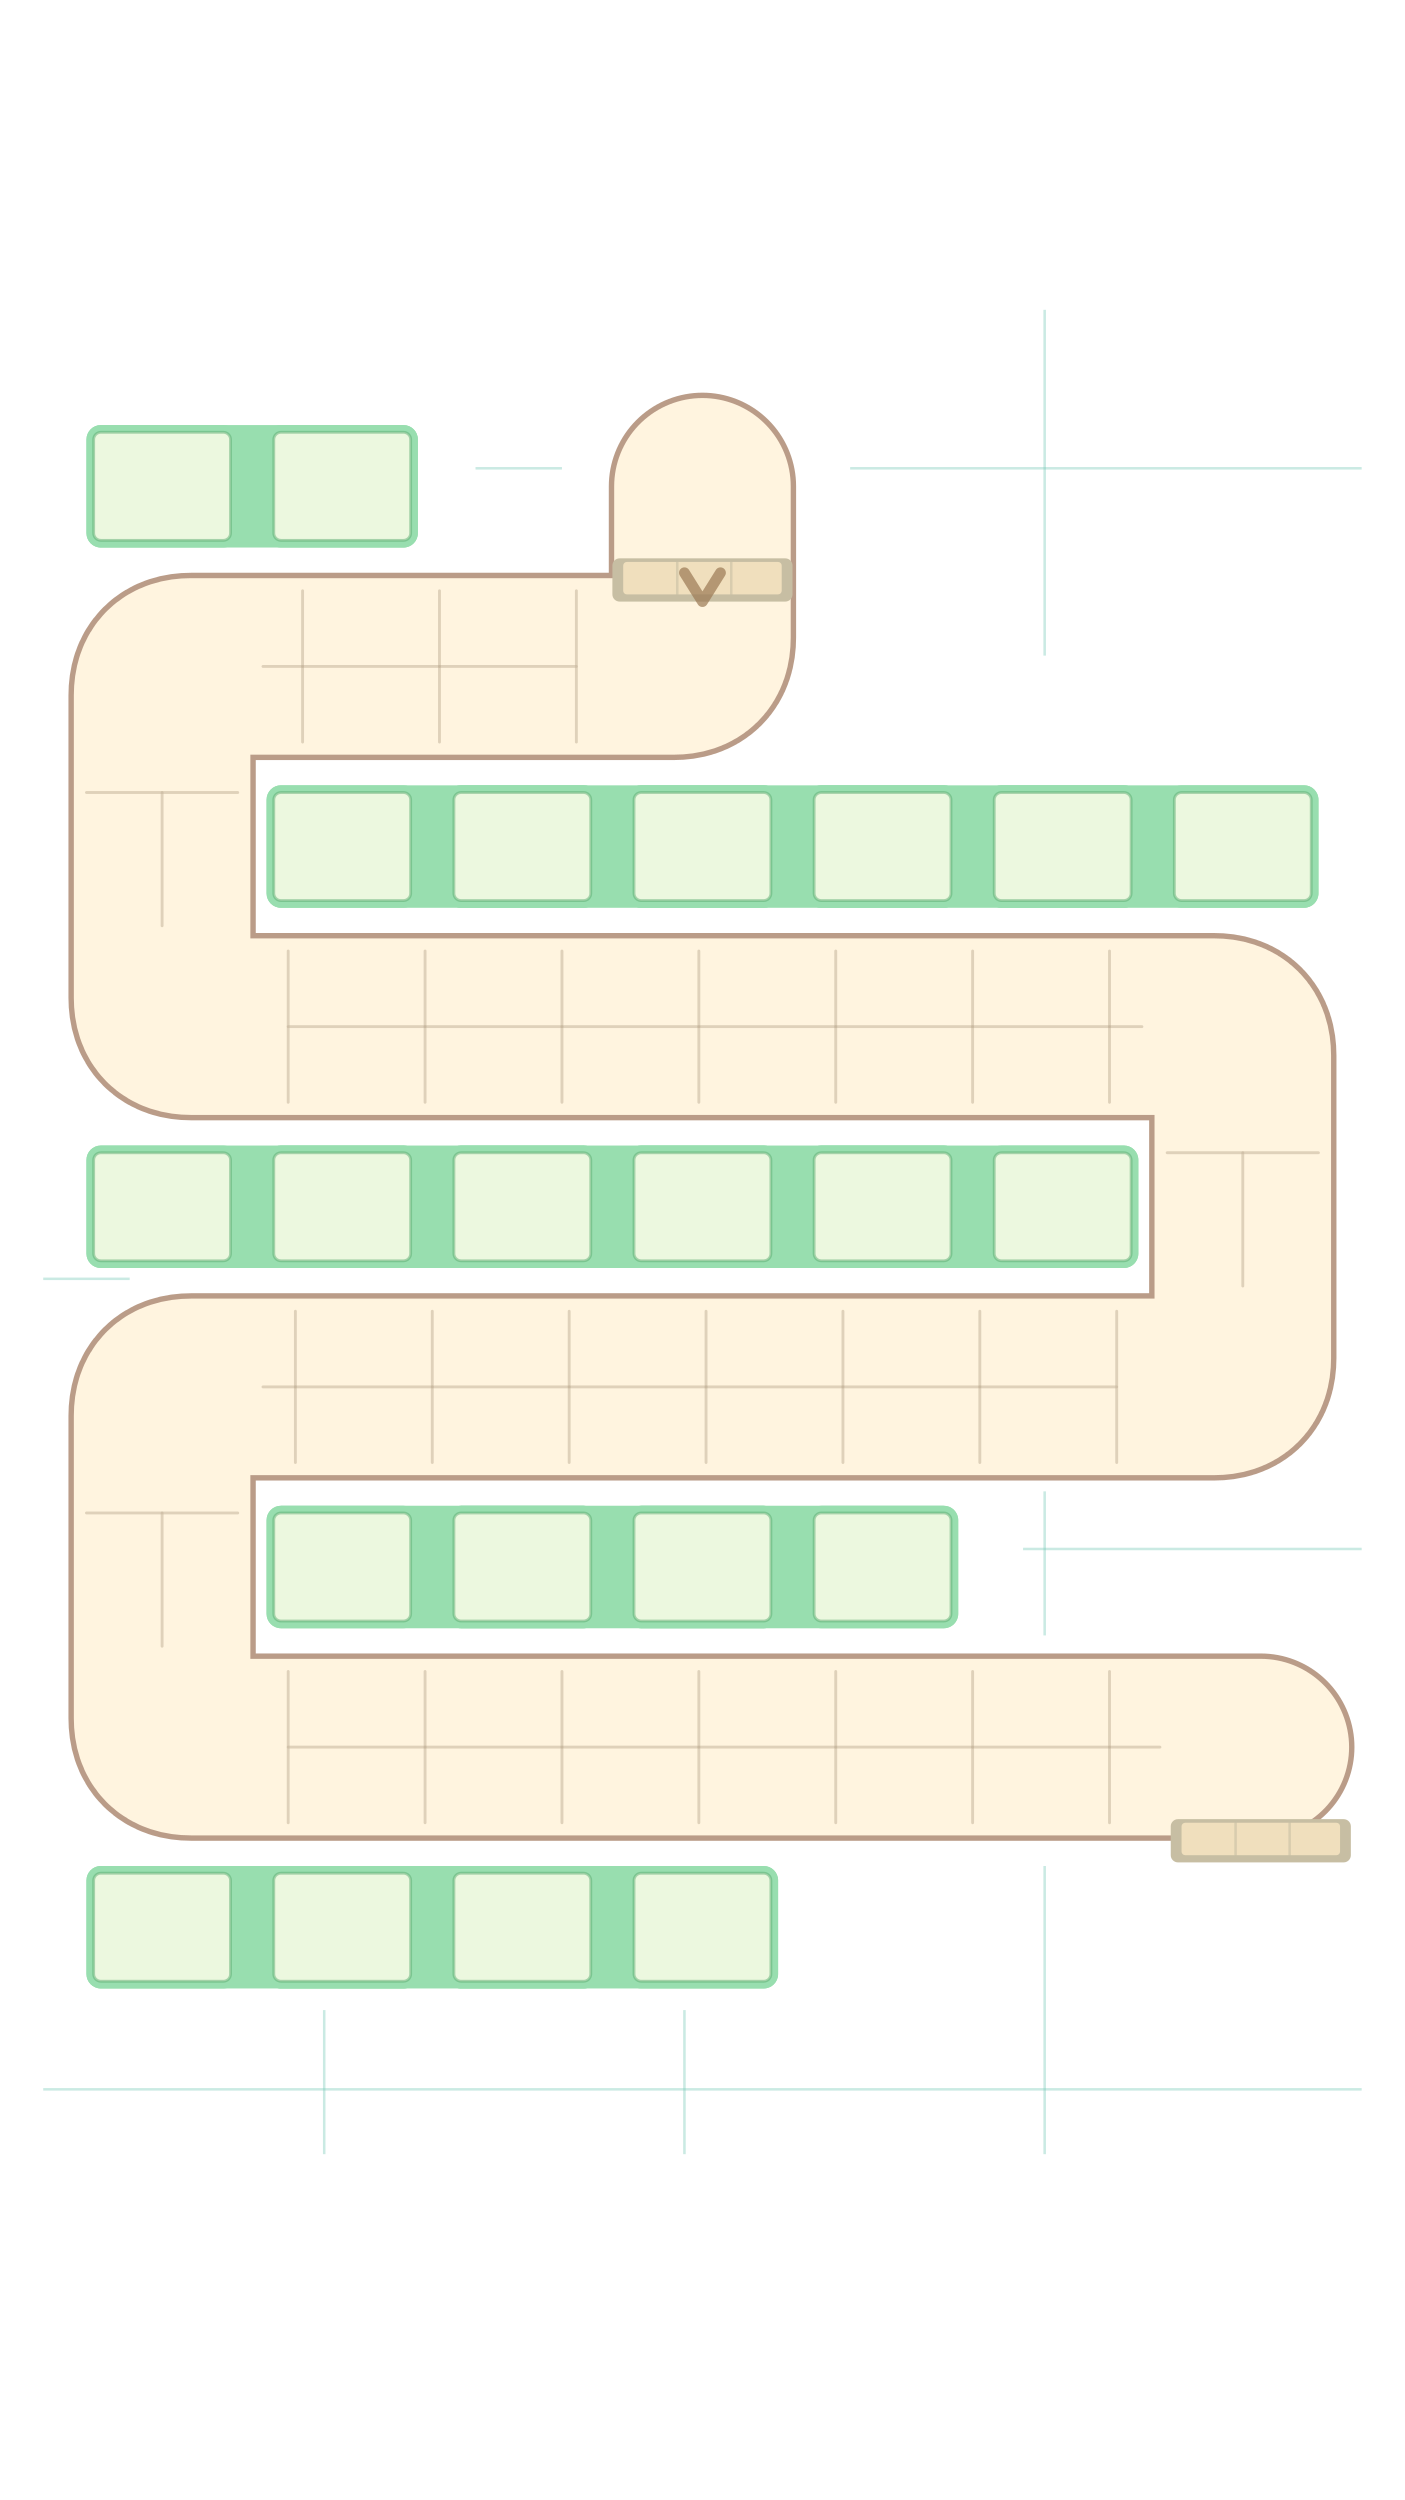
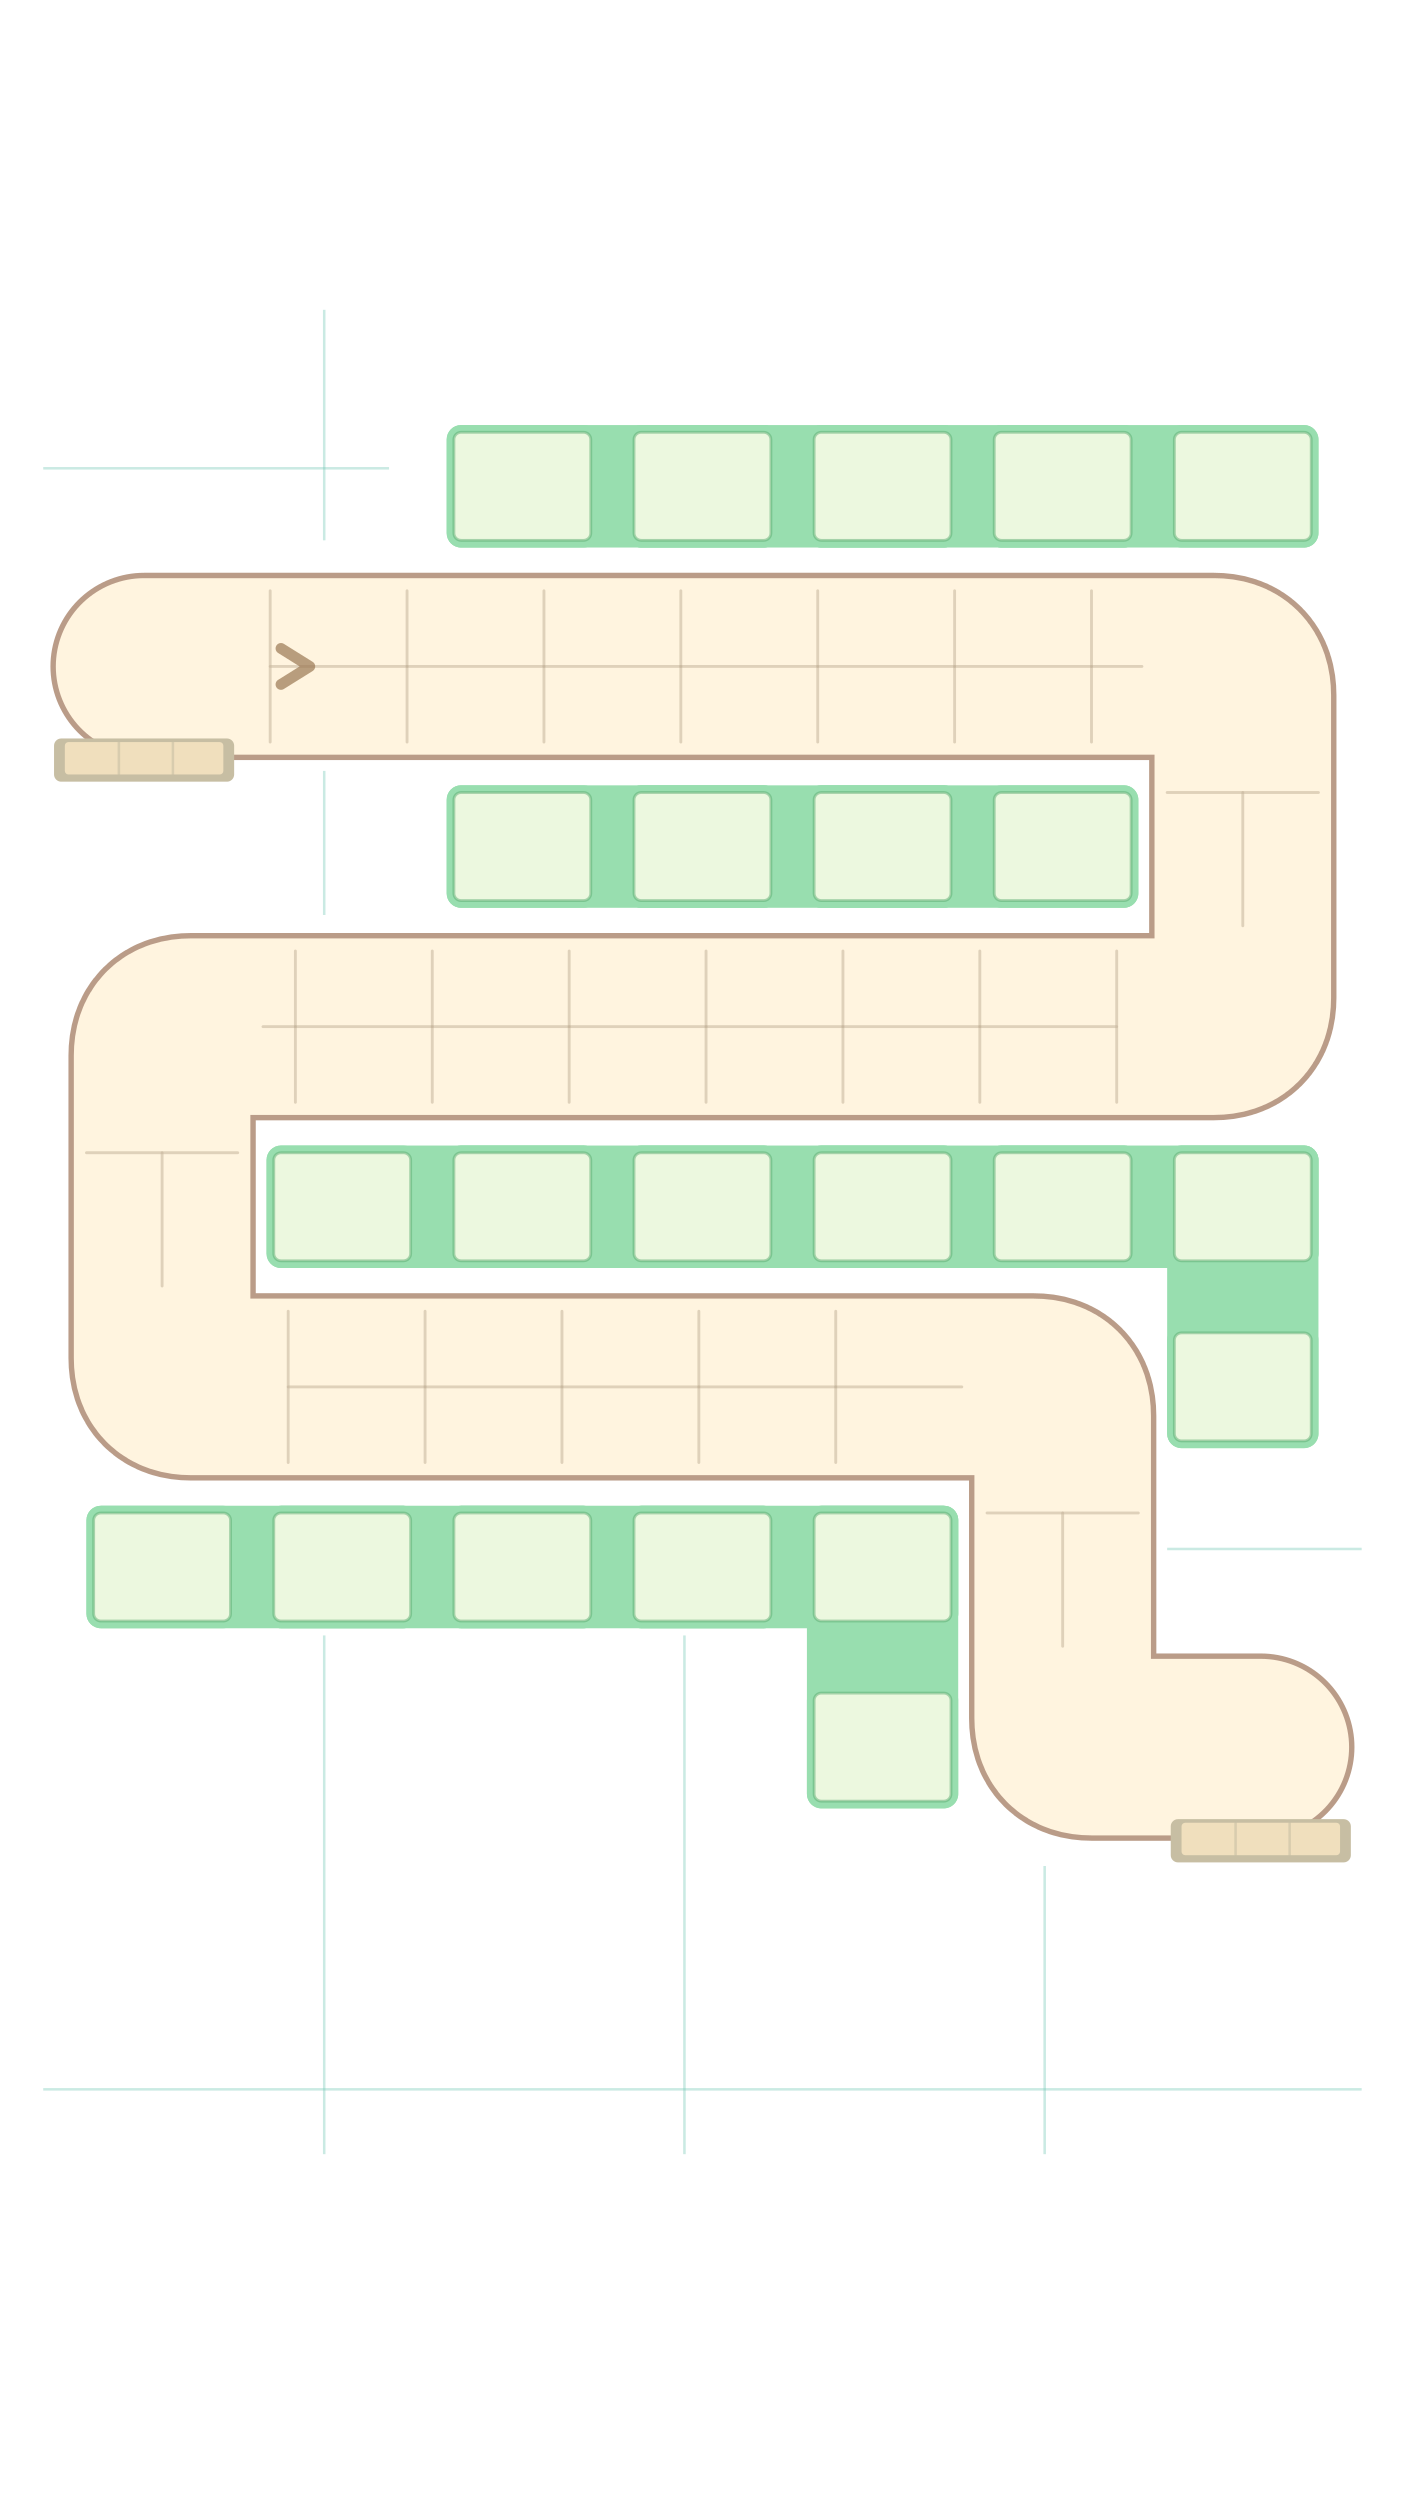
<svg xmlns="http://www.w3.org/2000/svg" width="780" height="1388" viewBox="0 0 390 694">
-   <path d="M132 130 L156 130 " fill="none" stroke="rgba(114,199,181,0.373)" stroke-width="0.7" stroke-linecap="butt" stroke-linejoin="miter" />
-   <path d="M236 130 L378 130 " fill="none" stroke="rgba(114,199,181,0.373)" stroke-width="0.7" stroke-linecap="butt" stroke-linejoin="miter" />
-   <path d="M12 355 L36 355 " fill="none" stroke="rgba(114,199,181,0.373)" stroke-width="0.7" stroke-linecap="butt" stroke-linejoin="miter" />
-   <path d="M284 430 L378 430 " fill="none" stroke="rgba(114,199,181,0.373)" stroke-width="0.7" stroke-linecap="butt" stroke-linejoin="miter" />
+   <path d="M12 130 L108 130 " fill="none" stroke="rgba(114,199,181,0.373)" stroke-width="0.7" stroke-linecap="butt" stroke-linejoin="miter" />
+   <path d="M324 430 L378 430 " fill="none" stroke="rgba(114,199,181,0.373)" stroke-width="0.7" stroke-linecap="butt" stroke-linejoin="miter" />
  <path d="M12 580 L378 580 " fill="none" stroke="rgba(114,199,181,0.373)" stroke-width="0.7" stroke-linecap="butt" stroke-linejoin="miter" />
-   <path d="M90 558 L90 598 " fill="none" stroke="rgba(114,199,181,0.373)" stroke-width="0.7" stroke-linecap="butt" stroke-linejoin="miter" />
-   <path d="M190 558 L190 598 " fill="none" stroke="rgba(114,199,181,0.373)" stroke-width="0.7" stroke-linecap="butt" stroke-linejoin="miter" />
-   <path d="M290 86 L290 182 " fill="none" stroke="rgba(114,199,181,0.373)" stroke-width="0.7" stroke-linecap="butt" stroke-linejoin="miter" />
-   <path d="M290 414 L290 454 " fill="none" stroke="rgba(114,199,181,0.373)" stroke-width="0.7" stroke-linecap="butt" stroke-linejoin="miter" />
+   <path d="M90 86 L90 150 " fill="none" stroke="rgba(114,199,181,0.373)" stroke-width="0.7" stroke-linecap="butt" stroke-linejoin="miter" />
+   <path d="M90 214 L90 254 " fill="none" stroke="rgba(114,199,181,0.373)" stroke-width="0.7" stroke-linecap="butt" stroke-linejoin="miter" />
+   <path d="M90 454 L90 598 " fill="none" stroke="rgba(114,199,181,0.373)" stroke-width="0.7" stroke-linecap="butt" stroke-linejoin="miter" />
+   <path d="M190 454 L190 598 " fill="none" stroke="rgba(114,199,181,0.373)" stroke-width="0.7" stroke-linecap="butt" stroke-linejoin="miter" />
  <path d="M290 518 L290 598 " fill="none" stroke="rgba(114,199,181,0.373)" stroke-width="0.7" stroke-linecap="butt" stroke-linejoin="miter" />
-   <path d="M195 135 L195 177 Q195 185 187 185 L53 185 Q45 185 45 193 L45 277 Q45 285 53 285 L337 285 Q345 285 345 293 L345 377 Q345 385 337 385 L53 385 Q45 385 45 393 L45 477 Q45 485 53 485 L350 485 " fill="none" stroke="rgba(186,156,136,1)" stroke-width="52" stroke-linecap="round" stroke-linejoin="round" />
-   <path d="M195 135 L195 177 Q195 185 187 185 L53 185 Q45 185 45 193 L45 277 Q45 285 53 285 L337 285 Q345 285 345 293 L345 377 Q345 385 337 385 L53 385 Q45 385 45 393 L45 477 Q45 485 53 485 L350 485 " fill="none" stroke="rgba(255,244,223,1)" stroke-width="49" stroke-linecap="round" stroke-linejoin="round" />
-   <path d="M160 164 L160 206 " fill="none" stroke="rgba(196,181,155,0.549)" stroke-width="0.8" stroke-linecap="round" stroke-linejoin="round" />
-   <path d="M160 185 L122 185 " fill="none" stroke="rgba(196,181,155,0.549)" stroke-width="0.8" stroke-linecap="round" stroke-linejoin="round" />
-   <path d="M122 164 L122 206 " fill="none" stroke="rgba(196,181,155,0.549)" stroke-width="0.8" stroke-linecap="round" stroke-linejoin="round" />
-   <path d="M122 185 L84 185 " fill="none" stroke="rgba(196,181,155,0.549)" stroke-width="0.8" stroke-linecap="round" stroke-linejoin="round" />
-   <path d="M84 164 L84 206 " fill="none" stroke="rgba(196,181,155,0.549)" stroke-width="0.8" stroke-linecap="round" stroke-linejoin="round" />
-   <path d="M84 185 L73 185 " fill="none" stroke="rgba(196,181,155,0.549)" stroke-width="0.8" stroke-linecap="round" stroke-linejoin="round" />
-   <path d="M24 220 L66 220 " fill="none" stroke="rgba(196,181,155,0.549)" stroke-width="0.8" stroke-linecap="round" stroke-linejoin="round" />
-   <path d="M45 220 L45 257 " fill="none" stroke="rgba(196,181,155,0.549)" stroke-width="0.8" stroke-linecap="round" stroke-linejoin="round" />
-   <path d="M80 306 L80 264 " fill="none" stroke="rgba(196,181,155,0.549)" stroke-width="0.8" stroke-linecap="round" stroke-linejoin="round" />
-   <path d="M80 285 L118 285 " fill="none" stroke="rgba(196,181,155,0.549)" stroke-width="0.8" stroke-linecap="round" stroke-linejoin="round" />
-   <path d="M118 306 L118 264 " fill="none" stroke="rgba(196,181,155,0.549)" stroke-width="0.8" stroke-linecap="round" stroke-linejoin="round" />
-   <path d="M118 285 L156 285 " fill="none" stroke="rgba(196,181,155,0.549)" stroke-width="0.8" stroke-linecap="round" stroke-linejoin="round" />
-   <path d="M156 306 L156 264 " fill="none" stroke="rgba(196,181,155,0.549)" stroke-width="0.8" stroke-linecap="round" stroke-linejoin="round" />
-   <path d="M156 285 L194 285 " fill="none" stroke="rgba(196,181,155,0.549)" stroke-width="0.8" stroke-linecap="round" stroke-linejoin="round" />
-   <path d="M194 306 L194 264 " fill="none" stroke="rgba(196,181,155,0.549)" stroke-width="0.8" stroke-linecap="round" stroke-linejoin="round" />
-   <path d="M194 285 L232 285 " fill="none" stroke="rgba(196,181,155,0.549)" stroke-width="0.8" stroke-linecap="round" stroke-linejoin="round" />
-   <path d="M232 306 L232 264 " fill="none" stroke="rgba(196,181,155,0.549)" stroke-width="0.8" stroke-linecap="round" stroke-linejoin="round" />
-   <path d="M232 285 L270 285 " fill="none" stroke="rgba(196,181,155,0.549)" stroke-width="0.8" stroke-linecap="round" stroke-linejoin="round" />
-   <path d="M270 306 L270 264 " fill="none" stroke="rgba(196,181,155,0.549)" stroke-width="0.8" stroke-linecap="round" stroke-linejoin="round" />
-   <path d="M270 285 L308 285 " fill="none" stroke="rgba(196,181,155,0.549)" stroke-width="0.8" stroke-linecap="round" stroke-linejoin="round" />
-   <path d="M308 306 L308 264 " fill="none" stroke="rgba(196,181,155,0.549)" stroke-width="0.8" stroke-linecap="round" stroke-linejoin="round" />
-   <path d="M308 285 L317 285 " fill="none" stroke="rgba(196,181,155,0.549)" stroke-width="0.8" stroke-linecap="round" stroke-linejoin="round" />
-   <path d="M324 320 L366 320 " fill="none" stroke="rgba(196,181,155,0.549)" stroke-width="0.8" stroke-linecap="round" stroke-linejoin="round" />
-   <path d="M345 320 L345 357 " fill="none" stroke="rgba(196,181,155,0.549)" stroke-width="0.8" stroke-linecap="round" stroke-linejoin="round" />
-   <path d="M310 364 L310 406 " fill="none" stroke="rgba(196,181,155,0.549)" stroke-width="0.8" stroke-linecap="round" stroke-linejoin="round" />
-   <path d="M310 385 L272 385 " fill="none" stroke="rgba(196,181,155,0.549)" stroke-width="0.8" stroke-linecap="round" stroke-linejoin="round" />
-   <path d="M272 364 L272 406 " fill="none" stroke="rgba(196,181,155,0.549)" stroke-width="0.8" stroke-linecap="round" stroke-linejoin="round" />
-   <path d="M272 385 L234 385 " fill="none" stroke="rgba(196,181,155,0.549)" stroke-width="0.8" stroke-linecap="round" stroke-linejoin="round" />
-   <path d="M234 364 L234 406 " fill="none" stroke="rgba(196,181,155,0.549)" stroke-width="0.8" stroke-linecap="round" stroke-linejoin="round" />
-   <path d="M234 385 L196 385 " fill="none" stroke="rgba(196,181,155,0.549)" stroke-width="0.8" stroke-linecap="round" stroke-linejoin="round" />
-   <path d="M196 364 L196 406 " fill="none" stroke="rgba(196,181,155,0.549)" stroke-width="0.8" stroke-linecap="round" stroke-linejoin="round" />
-   <path d="M196 385 L158 385 " fill="none" stroke="rgba(196,181,155,0.549)" stroke-width="0.8" stroke-linecap="round" stroke-linejoin="round" />
-   <path d="M158 364 L158 406 " fill="none" stroke="rgba(196,181,155,0.549)" stroke-width="0.8" stroke-linecap="round" stroke-linejoin="round" />
-   <path d="M158 385 L120 385 " fill="none" stroke="rgba(196,181,155,0.549)" stroke-width="0.8" stroke-linecap="round" stroke-linejoin="round" />
-   <path d="M120 364 L120 406 " fill="none" stroke="rgba(196,181,155,0.549)" stroke-width="0.8" stroke-linecap="round" stroke-linejoin="round" />
-   <path d="M120 385 L82 385 " fill="none" stroke="rgba(196,181,155,0.549)" stroke-width="0.8" stroke-linecap="round" stroke-linejoin="round" />
-   <path d="M82 364 L82 406 " fill="none" stroke="rgba(196,181,155,0.549)" stroke-width="0.8" stroke-linecap="round" stroke-linejoin="round" />
-   <path d="M82 385 L73 385 " fill="none" stroke="rgba(196,181,155,0.549)" stroke-width="0.8" stroke-linecap="round" stroke-linejoin="round" />
-   <path d="M24 420 L66 420 " fill="none" stroke="rgba(196,181,155,0.549)" stroke-width="0.8" stroke-linecap="round" stroke-linejoin="round" />
-   <path d="M45 420 L45 457 " fill="none" stroke="rgba(196,181,155,0.549)" stroke-width="0.8" stroke-linecap="round" stroke-linejoin="round" />
-   <path d="M80 506 L80 464 " fill="none" stroke="rgba(196,181,155,0.549)" stroke-width="0.8" stroke-linecap="round" stroke-linejoin="round" />
-   <path d="M80 485 L118 485 " fill="none" stroke="rgba(196,181,155,0.549)" stroke-width="0.8" stroke-linecap="round" stroke-linejoin="round" />
-   <path d="M118 506 L118 464 " fill="none" stroke="rgba(196,181,155,0.549)" stroke-width="0.8" stroke-linecap="round" stroke-linejoin="round" />
-   <path d="M118 485 L156 485 " fill="none" stroke="rgba(196,181,155,0.549)" stroke-width="0.8" stroke-linecap="round" stroke-linejoin="round" />
-   <path d="M156 506 L156 464 " fill="none" stroke="rgba(196,181,155,0.549)" stroke-width="0.8" stroke-linecap="round" stroke-linejoin="round" />
-   <path d="M156 485 L194 485 " fill="none" stroke="rgba(196,181,155,0.549)" stroke-width="0.8" stroke-linecap="round" stroke-linejoin="round" />
-   <path d="M194 506 L194 464 " fill="none" stroke="rgba(196,181,155,0.549)" stroke-width="0.8" stroke-linecap="round" stroke-linejoin="round" />
-   <path d="M194 485 L232 485 " fill="none" stroke="rgba(196,181,155,0.549)" stroke-width="0.8" stroke-linecap="round" stroke-linejoin="round" />
-   <path d="M232 506 L232 464 " fill="none" stroke="rgba(196,181,155,0.549)" stroke-width="0.8" stroke-linecap="round" stroke-linejoin="round" />
-   <path d="M232 485 L270 485 " fill="none" stroke="rgba(196,181,155,0.549)" stroke-width="0.8" stroke-linecap="round" stroke-linejoin="round" />
-   <path d="M270 506 L270 464 " fill="none" stroke="rgba(196,181,155,0.549)" stroke-width="0.8" stroke-linecap="round" stroke-linejoin="round" />
-   <path d="M270 485 L308 485 " fill="none" stroke="rgba(196,181,155,0.549)" stroke-width="0.8" stroke-linecap="round" stroke-linejoin="round" />
-   <path d="M308 506 L308 464 " fill="none" stroke="rgba(196,181,155,0.549)" stroke-width="0.8" stroke-linecap="round" stroke-linejoin="round" />
-   <path d="M308 485 L322 485 " fill="none" stroke="rgba(196,181,155,0.549)" stroke-width="0.8" stroke-linecap="round" stroke-linejoin="round" />
-   <rect x="74" y="218" width="92" height="34" rx="4" fill="rgba(152,222,175,1)" stroke="none" stroke-width="0.8" stroke-linecap="round" stroke-linejoin="round" />
+   <path d="M40 185 L337 185 Q345 185 345 193 L345 277 Q345 285 337 285 L53 285 Q45 285 45 293 L45 377 Q45 385 53 385 L287 385 Q295 385 295 393 L295 477 Q295 485 303 485 L350 485 " fill="none" stroke="rgba(186,156,136,1)" stroke-width="52" stroke-linecap="round" stroke-linejoin="round" />
+   <path d="M40 185 L337 185 Q345 185 345 193 L345 277 Q345 285 337 285 L53 285 Q45 285 45 293 L45 377 Q45 385 53 385 L287 385 Q295 385 295 393 L295 477 Q295 485 303 485 L350 485 " fill="none" stroke="rgba(255,244,223,1)" stroke-width="49" stroke-linecap="round" stroke-linejoin="round" />
+   <path d="M75 206 L75 164 " fill="none" stroke="rgba(196,181,155,0.549)" stroke-width="0.8" stroke-linecap="round" stroke-linejoin="round" />
+   <path d="M75 185 L113 185 " fill="none" stroke="rgba(196,181,155,0.549)" stroke-width="0.8" stroke-linecap="round" stroke-linejoin="round" />
+   <path d="M113 206 L113 164 " fill="none" stroke="rgba(196,181,155,0.549)" stroke-width="0.8" stroke-linecap="round" stroke-linejoin="round" />
+   <path d="M113 185 L151 185 " fill="none" stroke="rgba(196,181,155,0.549)" stroke-width="0.8" stroke-linecap="round" stroke-linejoin="round" />
+   <path d="M151 206 L151 164 " fill="none" stroke="rgba(196,181,155,0.549)" stroke-width="0.8" stroke-linecap="round" stroke-linejoin="round" />
+   <path d="M151 185 L189 185 " fill="none" stroke="rgba(196,181,155,0.549)" stroke-width="0.8" stroke-linecap="round" stroke-linejoin="round" />
+   <path d="M189 206 L189 164 " fill="none" stroke="rgba(196,181,155,0.549)" stroke-width="0.8" stroke-linecap="round" stroke-linejoin="round" />
+   <path d="M189 185 L227 185 " fill="none" stroke="rgba(196,181,155,0.549)" stroke-width="0.8" stroke-linecap="round" stroke-linejoin="round" />
+   <path d="M227 206 L227 164 " fill="none" stroke="rgba(196,181,155,0.549)" stroke-width="0.8" stroke-linecap="round" stroke-linejoin="round" />
+   <path d="M227 185 L265 185 " fill="none" stroke="rgba(196,181,155,0.549)" stroke-width="0.8" stroke-linecap="round" stroke-linejoin="round" />
+   <path d="M265 206 L265 164 " fill="none" stroke="rgba(196,181,155,0.549)" stroke-width="0.8" stroke-linecap="round" stroke-linejoin="round" />
+   <path d="M265 185 L303 185 " fill="none" stroke="rgba(196,181,155,0.549)" stroke-width="0.8" stroke-linecap="round" stroke-linejoin="round" />
+   <path d="M303 206 L303 164 " fill="none" stroke="rgba(196,181,155,0.549)" stroke-width="0.8" stroke-linecap="round" stroke-linejoin="round" />
+   <path d="M303 185 L317 185 " fill="none" stroke="rgba(196,181,155,0.549)" stroke-width="0.8" stroke-linecap="round" stroke-linejoin="round" />
+   <path d="M324 220 L366 220 " fill="none" stroke="rgba(196,181,155,0.549)" stroke-width="0.8" stroke-linecap="round" stroke-linejoin="round" />
+   <path d="M345 220 L345 257 " fill="none" stroke="rgba(196,181,155,0.549)" stroke-width="0.8" stroke-linecap="round" stroke-linejoin="round" />
+   <path d="M310 264 L310 306 " fill="none" stroke="rgba(196,181,155,0.549)" stroke-width="0.8" stroke-linecap="round" stroke-linejoin="round" />
+   <path d="M310 285 L272 285 " fill="none" stroke="rgba(196,181,155,0.549)" stroke-width="0.8" stroke-linecap="round" stroke-linejoin="round" />
+   <path d="M272 264 L272 306 " fill="none" stroke="rgba(196,181,155,0.549)" stroke-width="0.8" stroke-linecap="round" stroke-linejoin="round" />
+   <path d="M272 285 L234 285 " fill="none" stroke="rgba(196,181,155,0.549)" stroke-width="0.8" stroke-linecap="round" stroke-linejoin="round" />
+   <path d="M234 264 L234 306 " fill="none" stroke="rgba(196,181,155,0.549)" stroke-width="0.8" stroke-linecap="round" stroke-linejoin="round" />
+   <path d="M234 285 L196 285 " fill="none" stroke="rgba(196,181,155,0.549)" stroke-width="0.8" stroke-linecap="round" stroke-linejoin="round" />
+   <path d="M196 264 L196 306 " fill="none" stroke="rgba(196,181,155,0.549)" stroke-width="0.8" stroke-linecap="round" stroke-linejoin="round" />
+   <path d="M196 285 L158 285 " fill="none" stroke="rgba(196,181,155,0.549)" stroke-width="0.8" stroke-linecap="round" stroke-linejoin="round" />
+   <path d="M158 264 L158 306 " fill="none" stroke="rgba(196,181,155,0.549)" stroke-width="0.8" stroke-linecap="round" stroke-linejoin="round" />
+   <path d="M158 285 L120 285 " fill="none" stroke="rgba(196,181,155,0.549)" stroke-width="0.8" stroke-linecap="round" stroke-linejoin="round" />
+   <path d="M120 264 L120 306 " fill="none" stroke="rgba(196,181,155,0.549)" stroke-width="0.8" stroke-linecap="round" stroke-linejoin="round" />
+   <path d="M120 285 L82 285 " fill="none" stroke="rgba(196,181,155,0.549)" stroke-width="0.8" stroke-linecap="round" stroke-linejoin="round" />
+   <path d="M82 264 L82 306 " fill="none" stroke="rgba(196,181,155,0.549)" stroke-width="0.8" stroke-linecap="round" stroke-linejoin="round" />
+   <path d="M82 285 L73 285 " fill="none" stroke="rgba(196,181,155,0.549)" stroke-width="0.8" stroke-linecap="round" stroke-linejoin="round" />
+   <path d="M24 320 L66 320 " fill="none" stroke="rgba(196,181,155,0.549)" stroke-width="0.8" stroke-linecap="round" stroke-linejoin="round" />
+   <path d="M45 320 L45 357 " fill="none" stroke="rgba(196,181,155,0.549)" stroke-width="0.8" stroke-linecap="round" stroke-linejoin="round" />
+   <path d="M80 406 L80 364 " fill="none" stroke="rgba(196,181,155,0.549)" stroke-width="0.8" stroke-linecap="round" stroke-linejoin="round" />
+   <path d="M80 385 L118 385 " fill="none" stroke="rgba(196,181,155,0.549)" stroke-width="0.8" stroke-linecap="round" stroke-linejoin="round" />
+   <path d="M118 406 L118 364 " fill="none" stroke="rgba(196,181,155,0.549)" stroke-width="0.8" stroke-linecap="round" stroke-linejoin="round" />
+   <path d="M118 385 L156 385 " fill="none" stroke="rgba(196,181,155,0.549)" stroke-width="0.8" stroke-linecap="round" stroke-linejoin="round" />
+   <path d="M156 406 L156 364 " fill="none" stroke="rgba(196,181,155,0.549)" stroke-width="0.8" stroke-linecap="round" stroke-linejoin="round" />
+   <path d="M156 385 L194 385 " fill="none" stroke="rgba(196,181,155,0.549)" stroke-width="0.8" stroke-linecap="round" stroke-linejoin="round" />
+   <path d="M194 406 L194 364 " fill="none" stroke="rgba(196,181,155,0.549)" stroke-width="0.8" stroke-linecap="round" stroke-linejoin="round" />
+   <path d="M194 385 L232 385 " fill="none" stroke="rgba(196,181,155,0.549)" stroke-width="0.8" stroke-linecap="round" stroke-linejoin="round" />
+   <path d="M232 406 L232 364 " fill="none" stroke="rgba(196,181,155,0.549)" stroke-width="0.8" stroke-linecap="round" stroke-linejoin="round" />
+   <path d="M232 385 L267 385 " fill="none" stroke="rgba(196,181,155,0.549)" stroke-width="0.8" stroke-linecap="round" stroke-linejoin="round" />
+   <path d="M274 420 L316 420 " fill="none" stroke="rgba(196,181,155,0.549)" stroke-width="0.8" stroke-linecap="round" stroke-linejoin="round" />
+   <path d="M295 420 L295 457 " fill="none" stroke="rgba(196,181,155,0.549)" stroke-width="0.8" stroke-linecap="round" stroke-linejoin="round" />
  <rect x="124" y="218" width="92" height="34" rx="4" fill="rgba(152,222,175,1)" stroke="none" stroke-width="0.8" stroke-linecap="round" stroke-linejoin="round" />
  <rect x="174" y="218" width="92" height="34" rx="4" fill="rgba(152,222,175,1)" stroke="none" stroke-width="0.8" stroke-linecap="round" stroke-linejoin="round" />
  <rect x="224" y="218" width="92" height="34" rx="4" fill="rgba(152,222,175,1)" stroke="none" stroke-width="0.8" stroke-linecap="round" stroke-linejoin="round" />
-   <rect x="274" y="218" width="92" height="34" rx="4" fill="rgba(152,222,175,1)" stroke="none" stroke-width="0.8" stroke-linecap="round" stroke-linejoin="round" />
  <rect x="74" y="318" width="92" height="34" rx="4" fill="rgba(152,222,175,1)" stroke="none" stroke-width="0.8" stroke-linecap="round" stroke-linejoin="round" />
-   <rect x="24" y="318" width="92" height="34" rx="4" fill="rgba(152,222,175,1)" stroke="none" stroke-width="0.8" stroke-linecap="round" stroke-linejoin="round" />
  <rect x="124" y="318" width="92" height="34" rx="4" fill="rgba(152,222,175,1)" stroke="none" stroke-width="0.8" stroke-linecap="round" stroke-linejoin="round" />
  <rect x="174" y="318" width="92" height="34" rx="4" fill="rgba(152,222,175,1)" stroke="none" stroke-width="0.8" stroke-linecap="round" stroke-linejoin="round" />
  <rect x="224" y="318" width="92" height="34" rx="4" fill="rgba(152,222,175,1)" stroke="none" stroke-width="0.8" stroke-linecap="round" stroke-linejoin="round" />
+   <rect x="274" y="318" width="92" height="34" rx="4" fill="rgba(152,222,175,1)" stroke="none" stroke-width="0.8" stroke-linecap="round" stroke-linejoin="round" />
+   <rect x="324" y="318" width="42" height="84" rx="4" fill="rgba(152,222,175,1)" stroke="none" stroke-width="0.8" stroke-linecap="round" stroke-linejoin="round" />
+   <rect x="74" y="418" width="92" height="34" rx="4" fill="rgba(152,222,175,1)" stroke="none" stroke-width="0.8" stroke-linecap="round" stroke-linejoin="round" />
+   <rect x="24" y="418" width="92" height="34" rx="4" fill="rgba(152,222,175,1)" stroke="none" stroke-width="0.8" stroke-linecap="round" stroke-linejoin="round" />
  <rect x="124" y="418" width="92" height="34" rx="4" fill="rgba(152,222,175,1)" stroke="none" stroke-width="0.8" stroke-linecap="round" stroke-linejoin="round" />
-   <rect x="74" y="418" width="92" height="34" rx="4" fill="rgba(152,222,175,1)" stroke="none" stroke-width="0.8" stroke-linecap="round" stroke-linejoin="round" />
  <rect x="174" y="418" width="92" height="34" rx="4" fill="rgba(152,222,175,1)" stroke="none" stroke-width="0.8" stroke-linecap="round" stroke-linejoin="round" />
-   <rect x="124" y="518" width="92" height="34" rx="4" fill="rgba(152,222,175,1)" stroke="none" stroke-width="0.8" stroke-linecap="round" stroke-linejoin="round" />
-   <rect x="74" y="518" width="92" height="34" rx="4" fill="rgba(152,222,175,1)" stroke="none" stroke-width="0.8" stroke-linecap="round" stroke-linejoin="round" />
-   <rect x="24" y="518" width="92" height="34" rx="4" fill="rgba(152,222,175,1)" stroke="none" stroke-width="0.8" stroke-linecap="round" stroke-linejoin="round" />
-   <rect x="24" y="118" width="92" height="34" rx="4" fill="rgba(152,222,175,1)" stroke="none" stroke-width="0.8" stroke-linecap="round" stroke-linejoin="round" />
-   <rect x="74" y="218" width="42" height="34" rx="4" fill="rgba(152,222,175,1)" stroke="none" stroke-width="0.8" stroke-linecap="round" stroke-linejoin="round" />
+   <rect x="224" y="418" width="42" height="84" rx="4" fill="rgba(152,222,175,1)" stroke="none" stroke-width="0.8" stroke-linecap="round" stroke-linejoin="round" />
+   <rect x="224" y="118" width="92" height="34" rx="4" fill="rgba(152,222,175,1)" stroke="none" stroke-width="0.8" stroke-linecap="round" stroke-linejoin="round" />
+   <rect x="174" y="118" width="92" height="34" rx="4" fill="rgba(152,222,175,1)" stroke="none" stroke-width="0.8" stroke-linecap="round" stroke-linejoin="round" />
+   <rect x="274" y="118" width="92" height="34" rx="4" fill="rgba(152,222,175,1)" stroke="none" stroke-width="0.8" stroke-linecap="round" stroke-linejoin="round" />
+   <rect x="124" y="118" width="92" height="34" rx="4" fill="rgba(152,222,175,1)" stroke="none" stroke-width="0.8" stroke-linecap="round" stroke-linejoin="round" />
  <rect x="124" y="218" width="42" height="34" rx="4" fill="rgba(152,222,175,1)" stroke="none" stroke-width="0.8" stroke-linecap="round" stroke-linejoin="round" />
  <rect x="174" y="218" width="42" height="34" rx="4" fill="rgba(152,222,175,1)" stroke="none" stroke-width="0.8" stroke-linecap="round" stroke-linejoin="round" />
  <rect x="224" y="218" width="42" height="34" rx="4" fill="rgba(152,222,175,1)" stroke="none" stroke-width="0.8" stroke-linecap="round" stroke-linejoin="round" />
  <rect x="274" y="218" width="42" height="34" rx="4" fill="rgba(152,222,175,1)" stroke="none" stroke-width="0.8" stroke-linecap="round" stroke-linejoin="round" />
-   <rect x="324" y="218" width="42" height="34" rx="4" fill="rgba(152,222,175,1)" stroke="none" stroke-width="0.8" stroke-linecap="round" stroke-linejoin="round" />
  <rect x="74" y="318" width="42" height="34" rx="4" fill="rgba(152,222,175,1)" stroke="none" stroke-width="0.8" stroke-linecap="round" stroke-linejoin="round" />
  <rect x="124" y="318" width="42" height="34" rx="4" fill="rgba(152,222,175,1)" stroke="none" stroke-width="0.8" stroke-linecap="round" stroke-linejoin="round" />
  <rect x="174" y="318" width="42" height="34" rx="4" fill="rgba(152,222,175,1)" stroke="none" stroke-width="0.8" stroke-linecap="round" stroke-linejoin="round" />
  <rect x="224" y="318" width="42" height="34" rx="4" fill="rgba(152,222,175,1)" stroke="none" stroke-width="0.8" stroke-linecap="round" stroke-linejoin="round" />
  <rect x="274" y="318" width="42" height="34" rx="4" fill="rgba(152,222,175,1)" stroke="none" stroke-width="0.8" stroke-linecap="round" stroke-linejoin="round" />
-   <rect x="24" y="318" width="42" height="34" rx="4" fill="rgba(152,222,175,1)" stroke="none" stroke-width="0.8" stroke-linecap="round" stroke-linejoin="round" />
+   <rect x="324" y="318" width="42" height="34" rx="4" fill="rgba(152,222,175,1)" stroke="none" stroke-width="0.8" stroke-linecap="round" stroke-linejoin="round" />
+   <rect x="74" y="418" width="42" height="34" rx="4" fill="rgba(152,222,175,1)" stroke="none" stroke-width="0.8" stroke-linecap="round" stroke-linejoin="round" />
  <rect x="124" y="418" width="42" height="34" rx="4" fill="rgba(152,222,175,1)" stroke="none" stroke-width="0.8" stroke-linecap="round" stroke-linejoin="round" />
  <rect x="174" y="418" width="42" height="34" rx="4" fill="rgba(152,222,175,1)" stroke="none" stroke-width="0.8" stroke-linecap="round" stroke-linejoin="round" />
  <rect x="224" y="418" width="42" height="34" rx="4" fill="rgba(152,222,175,1)" stroke="none" stroke-width="0.8" stroke-linecap="round" stroke-linejoin="round" />
-   <rect x="174" y="518" width="42" height="34" rx="4" fill="rgba(152,222,175,1)" stroke="none" stroke-width="0.8" stroke-linecap="round" stroke-linejoin="round" />
-   <rect x="74" y="418" width="42" height="34" rx="4" fill="rgba(152,222,175,1)" stroke="none" stroke-width="0.8" stroke-linecap="round" stroke-linejoin="round" />
-   <rect x="124" y="518" width="42" height="34" rx="4" fill="rgba(152,222,175,1)" stroke="none" stroke-width="0.8" stroke-linecap="round" stroke-linejoin="round" />
-   <rect x="74" y="518" width="42" height="34" rx="4" fill="rgba(152,222,175,1)" stroke="none" stroke-width="0.8" stroke-linecap="round" stroke-linejoin="round" />
-   <rect x="24" y="518" width="42" height="34" rx="4" fill="rgba(152,222,175,1)" stroke="none" stroke-width="0.8" stroke-linecap="round" stroke-linejoin="round" />
-   <rect x="74" y="118" width="42" height="34" rx="4" fill="rgba(152,222,175,1)" stroke="none" stroke-width="0.8" stroke-linecap="round" stroke-linejoin="round" />
-   <rect x="24" y="118" width="42" height="34" rx="4" fill="rgba(152,222,175,1)" stroke="none" stroke-width="0.8" stroke-linecap="round" stroke-linejoin="round" />
-   <rect x="76" y="220" width="38" height="30" rx="2" fill="rgba(236,248,223,1)" stroke="none" stroke-width="0.8" stroke-linecap="round" stroke-linejoin="round" />
-   <rect x="76" y="220" width="38" height="30" rx="2" fill="none" stroke="rgba(92,171,113,0.49)" stroke-width="0.8" stroke-linecap="round" stroke-linejoin="round" />
+   <rect x="324" y="368" width="42" height="34" rx="4" fill="rgba(152,222,175,1)" stroke="none" stroke-width="0.8" stroke-linecap="round" stroke-linejoin="round" />
+   <rect x="24" y="418" width="42" height="34" rx="4" fill="rgba(152,222,175,1)" stroke="none" stroke-width="0.8" stroke-linecap="round" stroke-linejoin="round" />
+   <rect x="224" y="468" width="42" height="34" rx="4" fill="rgba(152,222,175,1)" stroke="none" stroke-width="0.8" stroke-linecap="round" stroke-linejoin="round" />
+   <rect x="224" y="118" width="42" height="34" rx="4" fill="rgba(152,222,175,1)" stroke="none" stroke-width="0.8" stroke-linecap="round" stroke-linejoin="round" />
+   <rect x="324" y="118" width="42" height="34" rx="4" fill="rgba(152,222,175,1)" stroke="none" stroke-width="0.8" stroke-linecap="round" stroke-linejoin="round" />
+   <rect x="274" y="118" width="42" height="34" rx="4" fill="rgba(152,222,175,1)" stroke="none" stroke-width="0.8" stroke-linecap="round" stroke-linejoin="round" />
+   <rect x="174" y="118" width="42" height="34" rx="4" fill="rgba(152,222,175,1)" stroke="none" stroke-width="0.8" stroke-linecap="round" stroke-linejoin="round" />
+   <rect x="124" y="118" width="42" height="34" rx="4" fill="rgba(152,222,175,1)" stroke="none" stroke-width="0.8" stroke-linecap="round" stroke-linejoin="round" />
  <rect x="126" y="220" width="38" height="30" rx="2" fill="rgba(236,248,223,1)" stroke="none" stroke-width="0.8" stroke-linecap="round" stroke-linejoin="round" />
  <rect x="126" y="220" width="38" height="30" rx="2" fill="none" stroke="rgba(92,171,113,0.49)" stroke-width="0.8" stroke-linecap="round" stroke-linejoin="round" />
  <rect x="176" y="220" width="38" height="30" rx="2" fill="rgba(236,248,223,1)" stroke="none" stroke-width="0.8" stroke-linecap="round" stroke-linejoin="round" />
  <rect x="176" y="220" width="38" height="30" rx="2" fill="none" stroke="rgba(92,171,113,0.49)" stroke-width="0.8" stroke-linecap="round" stroke-linejoin="round" />
  <rect x="226" y="220" width="38" height="30" rx="2" fill="rgba(236,248,223,1)" stroke="none" stroke-width="0.8" stroke-linecap="round" stroke-linejoin="round" />
  <rect x="226" y="220" width="38" height="30" rx="2" fill="none" stroke="rgba(92,171,113,0.49)" stroke-width="0.8" stroke-linecap="round" stroke-linejoin="round" />
  <rect x="276" y="220" width="38" height="30" rx="2" fill="rgba(236,248,223,1)" stroke="none" stroke-width="0.8" stroke-linecap="round" stroke-linejoin="round" />
  <rect x="276" y="220" width="38" height="30" rx="2" fill="none" stroke="rgba(92,171,113,0.49)" stroke-width="0.8" stroke-linecap="round" stroke-linejoin="round" />
-   <rect x="326" y="220" width="38" height="30" rx="2" fill="rgba(236,248,223,1)" stroke="none" stroke-width="0.8" stroke-linecap="round" stroke-linejoin="round" />
-   <rect x="326" y="220" width="38" height="30" rx="2" fill="none" stroke="rgba(92,171,113,0.49)" stroke-width="0.8" stroke-linecap="round" stroke-linejoin="round" />
  <rect x="76" y="320" width="38" height="30" rx="2" fill="rgba(236,248,223,1)" stroke="none" stroke-width="0.8" stroke-linecap="round" stroke-linejoin="round" />
  <rect x="76" y="320" width="38" height="30" rx="2" fill="none" stroke="rgba(92,171,113,0.49)" stroke-width="0.8" stroke-linecap="round" stroke-linejoin="round" />
  <rect x="126" y="320" width="38" height="30" rx="2" fill="rgba(236,248,223,1)" stroke="none" stroke-width="0.8" stroke-linecap="round" stroke-linejoin="round" />
  <rect x="126" y="320" width="38" height="30" rx="2" fill="none" stroke="rgba(92,171,113,0.49)" stroke-width="0.8" stroke-linecap="round" stroke-linejoin="round" />
  <rect x="176" y="320" width="38" height="30" rx="2" fill="rgba(236,248,223,1)" stroke="none" stroke-width="0.8" stroke-linecap="round" stroke-linejoin="round" />
  <rect x="176" y="320" width="38" height="30" rx="2" fill="none" stroke="rgba(92,171,113,0.49)" stroke-width="0.8" stroke-linecap="round" stroke-linejoin="round" />
  <rect x="226" y="320" width="38" height="30" rx="2" fill="rgba(236,248,223,1)" stroke="none" stroke-width="0.8" stroke-linecap="round" stroke-linejoin="round" />
  <rect x="226" y="320" width="38" height="30" rx="2" fill="none" stroke="rgba(92,171,113,0.49)" stroke-width="0.8" stroke-linecap="round" stroke-linejoin="round" />
  <rect x="276" y="320" width="38" height="30" rx="2" fill="rgba(236,248,223,1)" stroke="none" stroke-width="0.8" stroke-linecap="round" stroke-linejoin="round" />
  <rect x="276" y="320" width="38" height="30" rx="2" fill="none" stroke="rgba(92,171,113,0.49)" stroke-width="0.8" stroke-linecap="round" stroke-linejoin="round" />
-   <rect x="26" y="320" width="38" height="30" rx="2" fill="rgba(236,248,223,1)" stroke="none" stroke-width="0.8" stroke-linecap="round" stroke-linejoin="round" />
-   <rect x="26" y="320" width="38" height="30" rx="2" fill="none" stroke="rgba(92,171,113,0.49)" stroke-width="0.8" stroke-linecap="round" stroke-linejoin="round" />
+   <rect x="326" y="320" width="38" height="30" rx="2" fill="rgba(236,248,223,1)" stroke="none" stroke-width="0.8" stroke-linecap="round" stroke-linejoin="round" />
+   <rect x="326" y="320" width="38" height="30" rx="2" fill="none" stroke="rgba(92,171,113,0.49)" stroke-width="0.8" stroke-linecap="round" stroke-linejoin="round" />
+   <rect x="76" y="420" width="38" height="30" rx="2" fill="rgba(236,248,223,1)" stroke="none" stroke-width="0.8" stroke-linecap="round" stroke-linejoin="round" />
+   <rect x="76" y="420" width="38" height="30" rx="2" fill="none" stroke="rgba(92,171,113,0.49)" stroke-width="0.8" stroke-linecap="round" stroke-linejoin="round" />
  <rect x="126" y="420" width="38" height="30" rx="2" fill="rgba(236,248,223,1)" stroke="none" stroke-width="0.8" stroke-linecap="round" stroke-linejoin="round" />
  <rect x="126" y="420" width="38" height="30" rx="2" fill="none" stroke="rgba(92,171,113,0.49)" stroke-width="0.8" stroke-linecap="round" stroke-linejoin="round" />
  <rect x="176" y="420" width="38" height="30" rx="2" fill="rgba(236,248,223,1)" stroke="none" stroke-width="0.8" stroke-linecap="round" stroke-linejoin="round" />
  <rect x="176" y="420" width="38" height="30" rx="2" fill="none" stroke="rgba(92,171,113,0.49)" stroke-width="0.8" stroke-linecap="round" stroke-linejoin="round" />
  <rect x="226" y="420" width="38" height="30" rx="2" fill="rgba(236,248,223,1)" stroke="none" stroke-width="0.8" stroke-linecap="round" stroke-linejoin="round" />
  <rect x="226" y="420" width="38" height="30" rx="2" fill="none" stroke="rgba(92,171,113,0.49)" stroke-width="0.8" stroke-linecap="round" stroke-linejoin="round" />
-   <rect x="176" y="520" width="38" height="30" rx="2" fill="rgba(236,248,223,1)" stroke="none" stroke-width="0.8" stroke-linecap="round" stroke-linejoin="round" />
-   <rect x="176" y="520" width="38" height="30" rx="2" fill="none" stroke="rgba(92,171,113,0.49)" stroke-width="0.8" stroke-linecap="round" stroke-linejoin="round" />
-   <rect x="76" y="420" width="38" height="30" rx="2" fill="rgba(236,248,223,1)" stroke="none" stroke-width="0.8" stroke-linecap="round" stroke-linejoin="round" />
-   <rect x="76" y="420" width="38" height="30" rx="2" fill="none" stroke="rgba(92,171,113,0.49)" stroke-width="0.8" stroke-linecap="round" stroke-linejoin="round" />
-   <rect x="126" y="520" width="38" height="30" rx="2" fill="rgba(236,248,223,1)" stroke="none" stroke-width="0.8" stroke-linecap="round" stroke-linejoin="round" />
-   <rect x="126" y="520" width="38" height="30" rx="2" fill="none" stroke="rgba(92,171,113,0.49)" stroke-width="0.8" stroke-linecap="round" stroke-linejoin="round" />
-   <rect x="76" y="520" width="38" height="30" rx="2" fill="rgba(236,248,223,1)" stroke="none" stroke-width="0.8" stroke-linecap="round" stroke-linejoin="round" />
-   <rect x="76" y="520" width="38" height="30" rx="2" fill="none" stroke="rgba(92,171,113,0.49)" stroke-width="0.8" stroke-linecap="round" stroke-linejoin="round" />
-   <rect x="26" y="520" width="38" height="30" rx="2" fill="rgba(236,248,223,1)" stroke="none" stroke-width="0.8" stroke-linecap="round" stroke-linejoin="round" />
-   <rect x="26" y="520" width="38" height="30" rx="2" fill="none" stroke="rgba(92,171,113,0.49)" stroke-width="0.8" stroke-linecap="round" stroke-linejoin="round" />
-   <rect x="76" y="120" width="38" height="30" rx="2" fill="rgba(236,248,223,1)" stroke="none" stroke-width="0.8" stroke-linecap="round" stroke-linejoin="round" />
-   <rect x="76" y="120" width="38" height="30" rx="2" fill="none" stroke="rgba(92,171,113,0.49)" stroke-width="0.8" stroke-linecap="round" stroke-linejoin="round" />
-   <rect x="26" y="120" width="38" height="30" rx="2" fill="rgba(236,248,223,1)" stroke="none" stroke-width="0.8" stroke-linecap="round" stroke-linejoin="round" />
-   <rect x="26" y="120" width="38" height="30" rx="2" fill="none" stroke="rgba(92,171,113,0.49)" stroke-width="0.8" stroke-linecap="round" stroke-linejoin="round" />
-   <rect x="170" y="155" width="50" height="12" rx="2" fill="rgba(199,190,163,1)" stroke="none" stroke-width="0.8" stroke-linecap="round" stroke-linejoin="round" />
-   <rect x="173" y="156" width="44" height="9" rx="1" fill="rgba(240,223,189,1)" stroke="none" stroke-width="0.8" stroke-linecap="round" stroke-linejoin="round" />
-   <path d="M188 156 L188 165 " fill="none" stroke="rgba(199,190,163,0.588)" stroke-width="0.7" stroke-linecap="round" stroke-linejoin="round" />
-   <path d="M203 156 L203 165 " fill="none" stroke="rgba(199,190,163,0.588)" stroke-width="0.7" stroke-linecap="round" stroke-linejoin="round" />
+   <rect x="326" y="370" width="38" height="30" rx="2" fill="rgba(236,248,223,1)" stroke="none" stroke-width="0.8" stroke-linecap="round" stroke-linejoin="round" />
+   <rect x="326" y="370" width="38" height="30" rx="2" fill="none" stroke="rgba(92,171,113,0.49)" stroke-width="0.8" stroke-linecap="round" stroke-linejoin="round" />
+   <rect x="26" y="420" width="38" height="30" rx="2" fill="rgba(236,248,223,1)" stroke="none" stroke-width="0.8" stroke-linecap="round" stroke-linejoin="round" />
+   <rect x="26" y="420" width="38" height="30" rx="2" fill="none" stroke="rgba(92,171,113,0.49)" stroke-width="0.8" stroke-linecap="round" stroke-linejoin="round" />
+   <rect x="226" y="470" width="38" height="30" rx="2" fill="rgba(236,248,223,1)" stroke="none" stroke-width="0.8" stroke-linecap="round" stroke-linejoin="round" />
+   <rect x="226" y="470" width="38" height="30" rx="2" fill="none" stroke="rgba(92,171,113,0.49)" stroke-width="0.8" stroke-linecap="round" stroke-linejoin="round" />
+   <rect x="226" y="120" width="38" height="30" rx="2" fill="rgba(236,248,223,1)" stroke="none" stroke-width="0.8" stroke-linecap="round" stroke-linejoin="round" />
+   <rect x="226" y="120" width="38" height="30" rx="2" fill="none" stroke="rgba(92,171,113,0.49)" stroke-width="0.8" stroke-linecap="round" stroke-linejoin="round" />
+   <rect x="326" y="120" width="38" height="30" rx="2" fill="rgba(236,248,223,1)" stroke="none" stroke-width="0.8" stroke-linecap="round" stroke-linejoin="round" />
+   <rect x="326" y="120" width="38" height="30" rx="2" fill="none" stroke="rgba(92,171,113,0.49)" stroke-width="0.8" stroke-linecap="round" stroke-linejoin="round" />
+   <rect x="276" y="120" width="38" height="30" rx="2" fill="rgba(236,248,223,1)" stroke="none" stroke-width="0.8" stroke-linecap="round" stroke-linejoin="round" />
+   <rect x="276" y="120" width="38" height="30" rx="2" fill="none" stroke="rgba(92,171,113,0.49)" stroke-width="0.8" stroke-linecap="round" stroke-linejoin="round" />
+   <rect x="176" y="120" width="38" height="30" rx="2" fill="rgba(236,248,223,1)" stroke="none" stroke-width="0.8" stroke-linecap="round" stroke-linejoin="round" />
+   <rect x="176" y="120" width="38" height="30" rx="2" fill="none" stroke="rgba(92,171,113,0.49)" stroke-width="0.8" stroke-linecap="round" stroke-linejoin="round" />
+   <rect x="126" y="120" width="38" height="30" rx="2" fill="rgba(236,248,223,1)" stroke="none" stroke-width="0.8" stroke-linecap="round" stroke-linejoin="round" />
+   <rect x="126" y="120" width="38" height="30" rx="2" fill="none" stroke="rgba(92,171,113,0.49)" stroke-width="0.8" stroke-linecap="round" stroke-linejoin="round" />
+   <rect x="15" y="205" width="50" height="12" rx="2" fill="rgba(199,190,163,1)" stroke="none" stroke-width="0.8" stroke-linecap="round" stroke-linejoin="round" />
+   <rect x="18" y="206" width="44" height="9" rx="1" fill="rgba(240,223,189,1)" stroke="none" stroke-width="0.8" stroke-linecap="round" stroke-linejoin="round" />
+   <path d="M33 206 L33 215 " fill="none" stroke="rgba(199,190,163,0.588)" stroke-width="0.7" stroke-linecap="round" stroke-linejoin="round" />
+   <path d="M48 206 L48 215 " fill="none" stroke="rgba(199,190,163,0.588)" stroke-width="0.7" stroke-linecap="round" stroke-linejoin="round" />
  <rect x="325" y="505" width="50" height="12" rx="2" fill="rgba(199,190,163,1)" stroke="none" stroke-width="0.7" stroke-linecap="round" stroke-linejoin="round" />
  <rect x="328" y="506" width="44" height="9" rx="1" fill="rgba(240,223,189,1)" stroke="none" stroke-width="0.7" stroke-linecap="round" stroke-linejoin="round" />
  <path d="M343 506 L343 515 " fill="none" stroke="rgba(199,190,163,0.588)" stroke-width="0.7" stroke-linecap="round" stroke-linejoin="round" />
  <path d="M358 506 L358 515 " fill="none" stroke="rgba(199,190,163,0.588)" stroke-width="0.7" stroke-linecap="round" stroke-linejoin="round" />
-   <path d="M190 159 L195 167 L200 159 " fill="none" stroke="rgba(155,121,84,0.706)" stroke-width="3" stroke-linecap="round" stroke-linejoin="round" />
+   <path d="M78 190 L86 185 L78 180 " fill="none" stroke="rgba(155,121,84,0.706)" stroke-width="3" stroke-linecap="round" stroke-linejoin="round" />
</svg>
